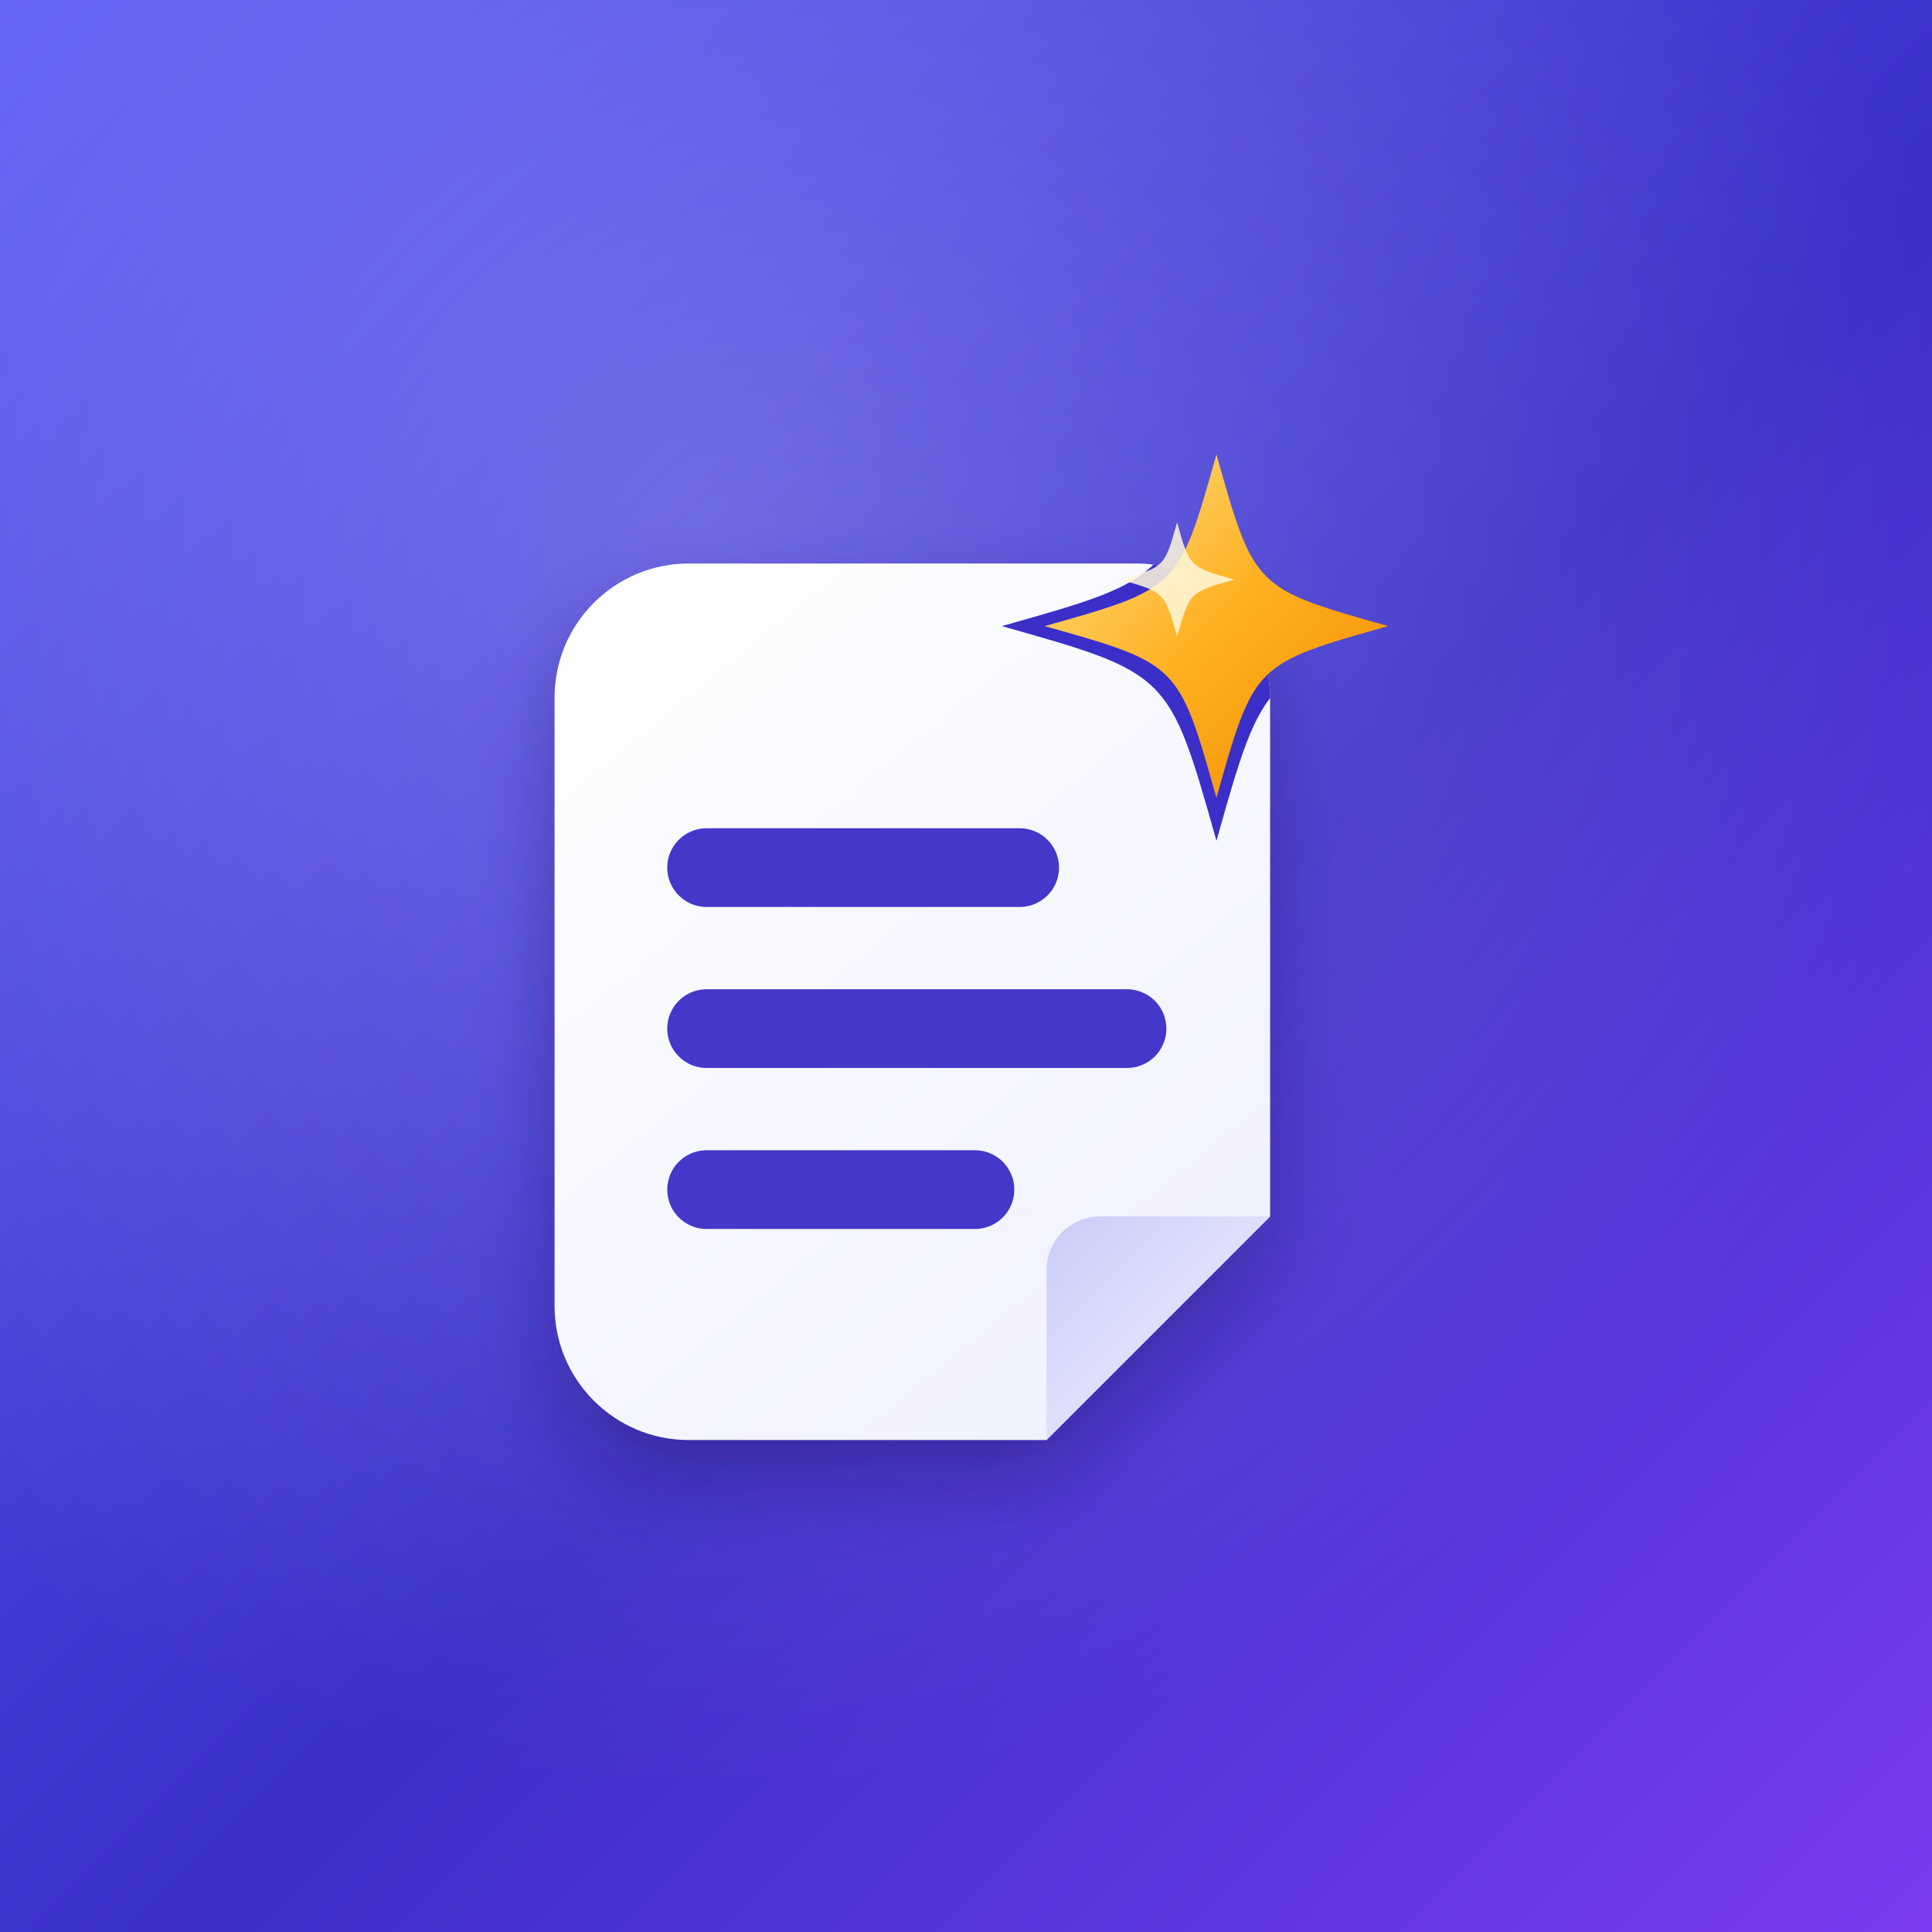
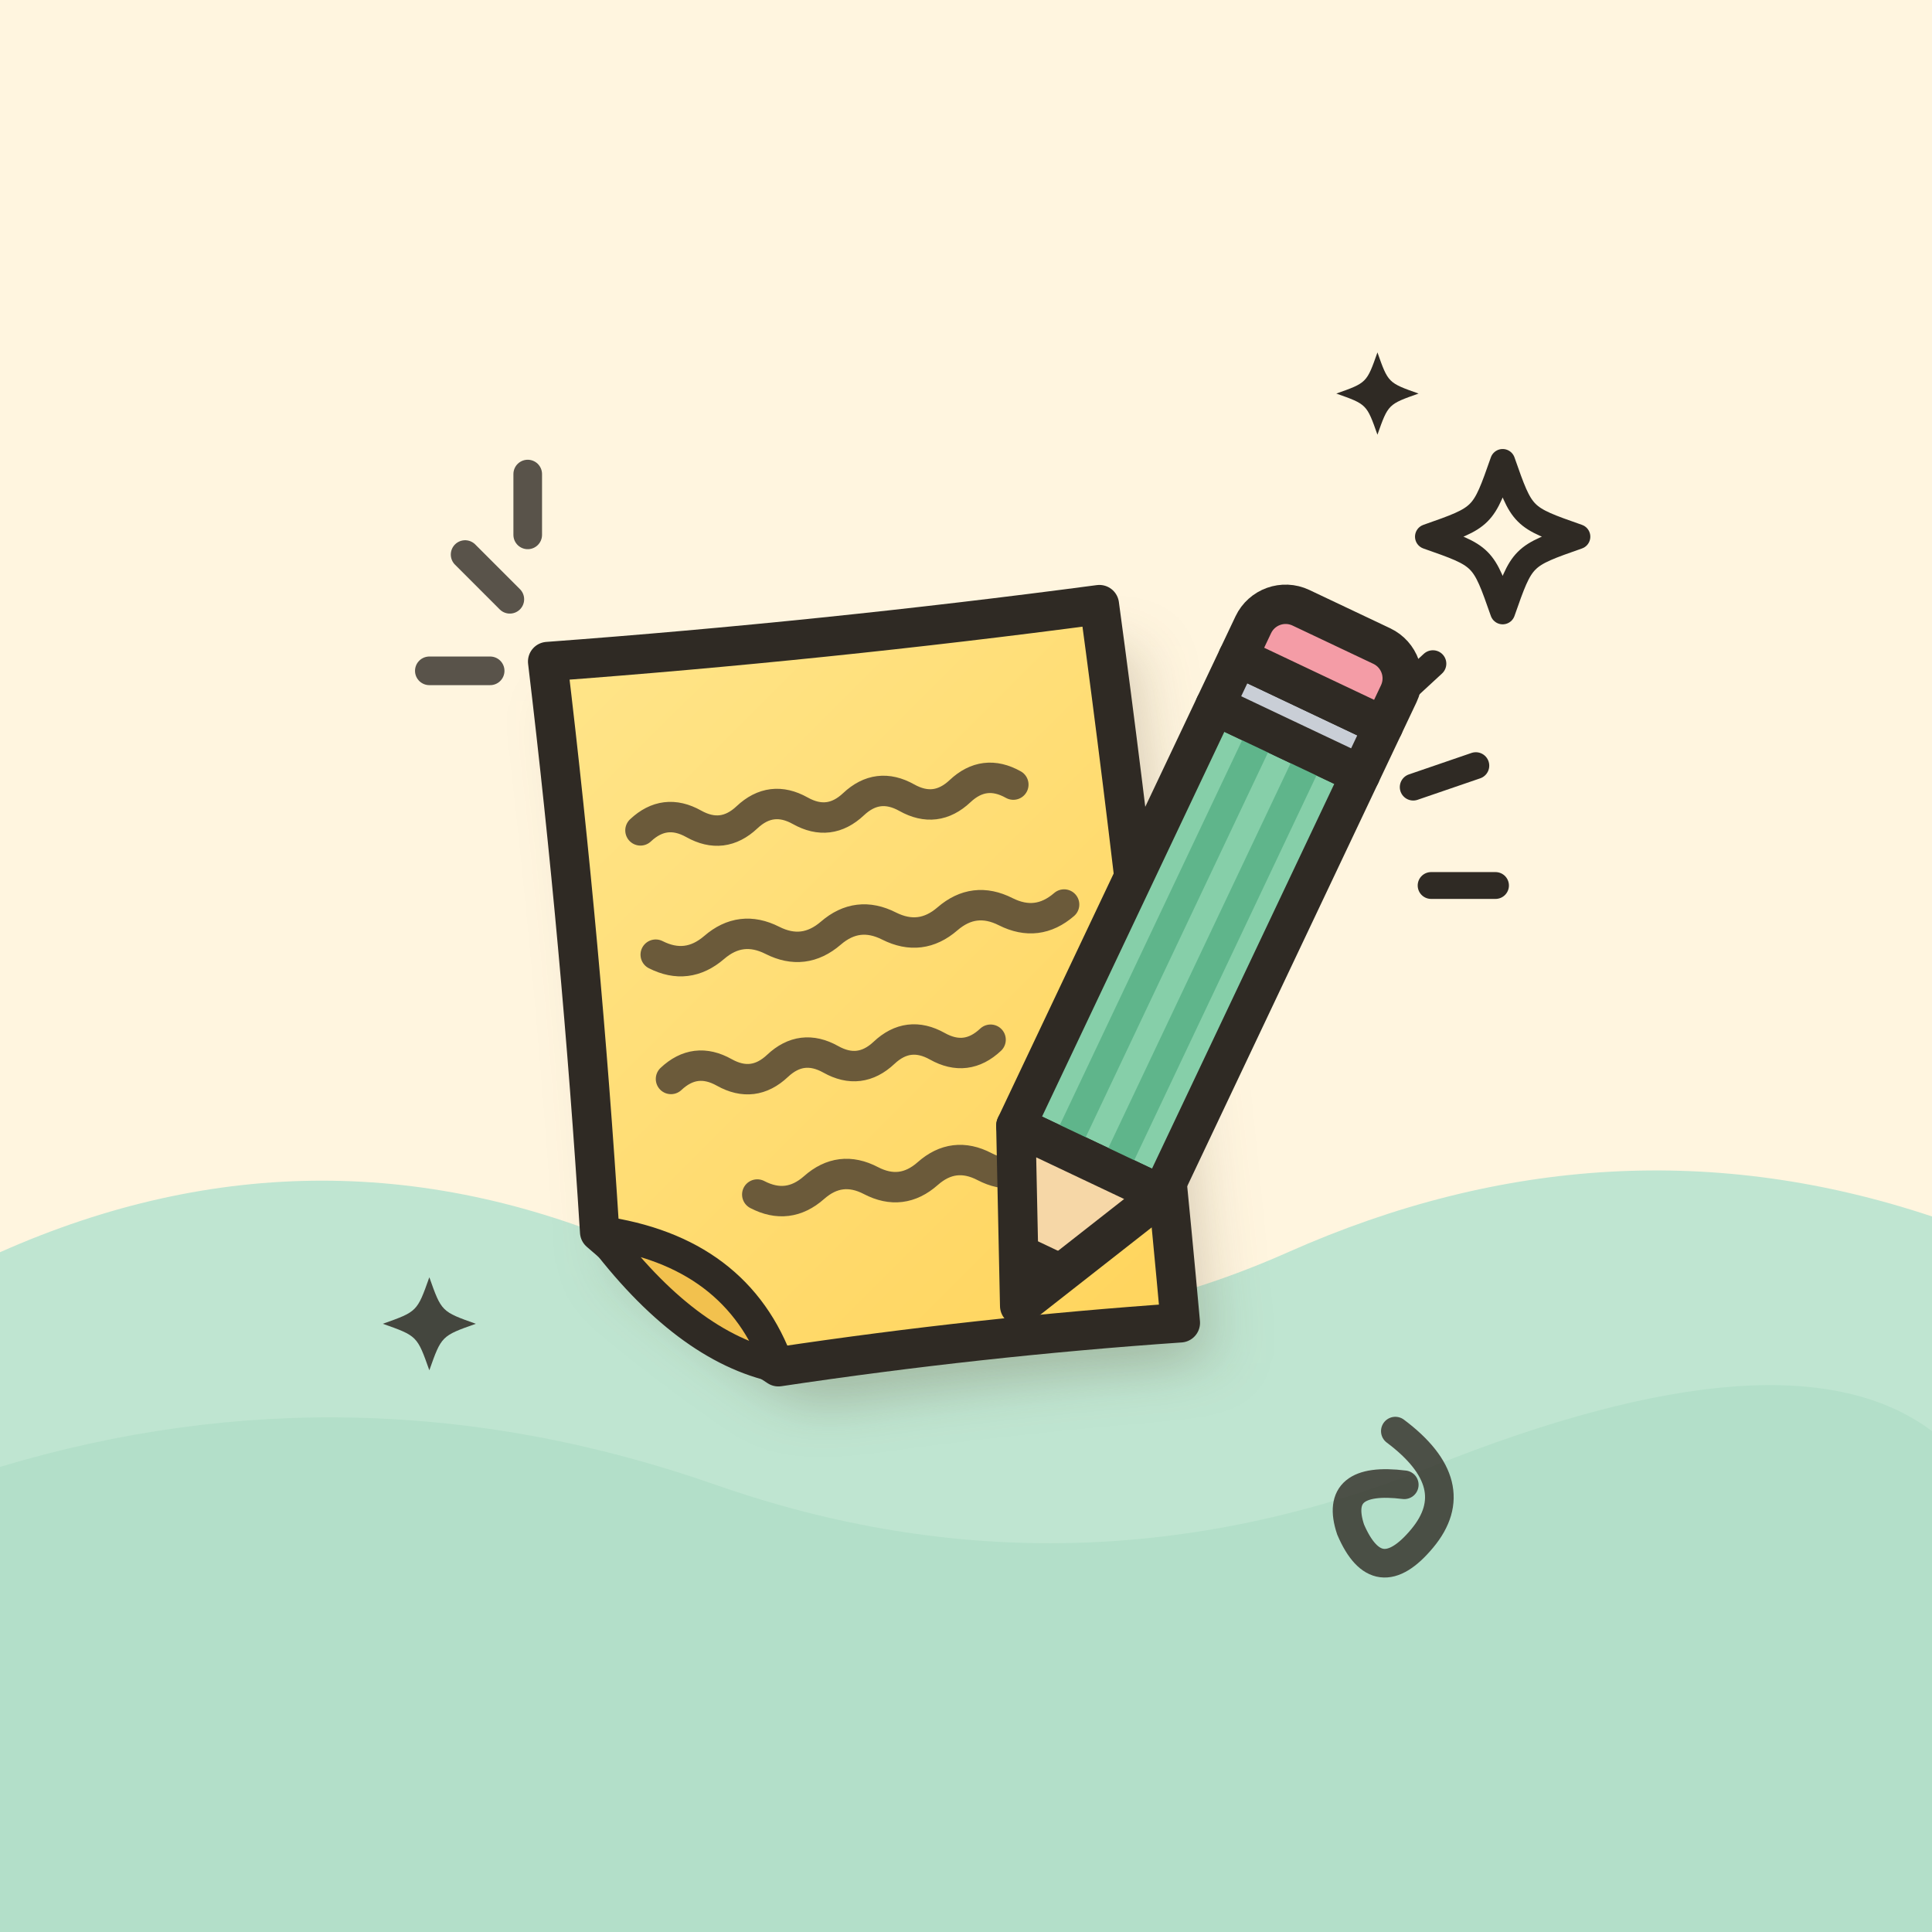
<svg xmlns="http://www.w3.org/2000/svg" viewBox="0 0 108 108" width="108" height="108">
  <defs>
-     <linearGradient id="bg" x1="0" y1="0" x2="108" y2="108" gradientUnits="userSpaceOnUse">
-       <stop offset="0" stop-color="#5B5BF7" />
-       <stop offset=".55" stop-color="#3A2FC9" />
-       <stop offset="1" stop-color="#7A3CF0" />
-     </linearGradient>
-     <radialGradient id="glow" cx="40" cy="30" r="70" gradientUnits="userSpaceOnUse">
-       <stop offset="0" stop-color="#FFFFFF" stop-opacity=".22" />
-       <stop offset="1" stop-color="#FFFFFF" stop-opacity="0" />
-     </radialGradient>
-     <linearGradient id="paper" x1="31" y1="31.5" x2="71" y2="80.5" gradientUnits="userSpaceOnUse">
-       <stop offset="0" stop-color="#FFFFFF" />
-       <stop offset="1" stop-color="#EEF0FF" />
-     </linearGradient>
-     <linearGradient id="fold" x1="58.5" y1="68.0" x2="71" y2="80.5" gradientUnits="userSpaceOnUse">
-       <stop offset="0" stop-color="#C9CCF7" />
-       <stop offset="1" stop-color="#F4F5FF" />
-     </linearGradient>
-     <linearGradient id="gold" x1="58.4" y1="25.4" x2="77.6" y2="44.6" gradientUnits="userSpaceOnUse">
-       <stop offset="0" stop-color="#FFE38A" />
-       <stop offset=".5" stop-color="#FFB020" />
-       <stop offset="1" stop-color="#F08A00" />
+     <linearGradient id="paper" x1="32" y1="35" x2="64" y2="76" gradientUnits="userSpaceOnUse">
+       <stop offset="0" stop-color="#FFE58A" />
+       <stop offset="1" stop-color="#FFD45C" />
    </linearGradient>
    <filter id="soft" x="-30%" y="-30%" width="160%" height="160%">
-       <feGaussianBlur stdDeviation="2.2" />
+       <feGaussianBlur stdDeviation="1.6" />
    </filter>
  </defs>
-   <rect width="108" height="108" fill="url(#bg)" />
-   <rect width="108" height="108" fill="url(#glow)" />
-   <path d="M38.5 31.5H63.5A7.5 7.5 0 0 1 71 39.0V68.0L58.5 80.5H38.5A7.5 7.5 0 0 1 31 73.0V39.0A7.5 7.5 0 0 1 38.5 31.5Z" transform="translate(0 2.2)" fill="#140B5C" opacity=".38" filter="url(#soft)" />
-   <path d="M38.5 31.5H63.5A7.5 7.5 0 0 1 71 39.0V68.0L58.5 80.5H38.5A7.5 7.5 0 0 1 31 73.0V39.0A7.5 7.5 0 0 1 38.5 31.5Z" fill="url(#paper)" />
-   <path d="M58.5 80.5V71.0a3 3 0 0 1 3-3H71Z" fill="url(#fold)" />
-   <g stroke="#4338CA" stroke-width="4.4" stroke-linecap="round" fill="none">
-     <path d="M39.5 48.5H57" />
-     <path d="M39.5 57.5H63" />
-     <path d="M39.5 66.5H54.5" />
+   <rect width="108" height="108" fill="#FFF5DF" />
+   <path d="M0 70Q18 62 36 70T72 70T108 68V108H0Z" fill="#BFE5D1" />
+   <path d="M0 82Q20 76 40 83T80 82T108 80V108H0Z" fill="#A9DBC2" opacity=".55" />
+   <g fill="none" stroke="#2F2A24" stroke-width="1.6" stroke-linecap="round" opacity=".8">
+     <path d="M26 31l2.5 2.5M24 37.5h3.4M29.5 26.5v3.4" />
+     <path d="M78 80q4 3 1.5 6t-4 -0.5q-1-3 3-2.5" />
  </g>
-   <clipPath id="onnote">
-     <path d="M38.5 31.5H63.5A7.5 7.5 0 0 1 71 39.0V68.0L58.5 80.5H38.5A7.5 7.5 0 0 1 31 73.0V39.0A7.5 7.5 0 0 1 38.5 31.5Z" />
-   </clipPath>
-   <path d="M68.00 23.00C70.64 32.36 70.64 32.36 80.00 35.00C70.64 37.64 70.64 37.64 68.00 47.00C65.36 37.64 65.36 37.64 56.00 35.00C65.36 32.36 65.36 32.36 68.00 23.00Z" fill="#3A2FC9" clip-path="url(#onnote)" />
-   <path d="M68.00 25.40C70.11 32.89 70.11 32.89 77.60 35.00C70.11 37.11 70.11 37.11 68.00 44.60C65.89 37.11 65.89 37.11 58.40 35.00C65.89 32.89 65.89 32.89 68.00 25.40Z" fill="url(#gold)" />
-   <path d="M65.80 29.20C66.50 31.70 66.50 31.70 69.00 32.40C66.50 33.10 66.50 33.10 65.80 35.60C65.10 33.10 65.10 33.10 62.60 32.40C65.10 31.70 65.10 31.70 65.80 29.20Z" fill="#FFF8DC" opacity=".85" />
+   <path d="M84.00 25.80C85.09 28.91 85.09 28.91 88.20 30.00C85.09 31.09 85.09 31.09 84.00 34.20C82.91 31.09 82.91 31.09 79.80 30.00C82.91 28.91 82.91 28.91 84.00 25.80Z" fill="none" stroke="#2F2A24" stroke-width="1.4" stroke-linejoin="round" />
+   <path d="M77.00 19.70C77.60 21.40 77.60 21.40 79.30 22.00C77.60 22.60 77.60 22.60 77.00 24.30C76.40 22.60 76.40 22.60 74.70 22.00C76.40 21.40 76.40 21.40 77.00 19.70Z" fill="#2F2A24" />
+   <path d="M24.00 71.40C24.68 73.32 24.68 73.32 26.60 74.00C24.68 74.68 24.68 74.68 24.00 76.60C23.32 74.68 23.32 74.68 21.40 74.00C23.32 73.32 23.32 73.32 24.00 71.40Z" fill="#2F2A24" opacity=".85" />
+   <g transform="rotate(-7 48.0 55.5)">
+     <path d="M33.00 35.00Q48.49 35.75 64.00 35.60Q64.25 55.80 63.60 76.00Q52.31 75.40 41.00 75.70Q36.19 71.67 32.00 67.00Q32.95 51.01 33.00 35.00Z" transform="translate(1.2 2.4)" fill="#5A4A2A" opacity=".28" filter="url(#soft)" />
+     <path d="M33.00 35.00Q48.49 35.75 64.00 35.60Q64.25 55.80 63.60 76.00Q52.31 75.40 41.00 75.70Q36.19 71.67 32.00 67.00Q32.95 51.01 33.00 35.00Z" fill="url(#paper)" stroke="#2F2A24" stroke-width="2.2" stroke-linejoin="round" />
+     <path d="M41.00 75.70Q39.50 69.00 32.00 67.00Q36.00 74.00 41.00 75.70Z" fill="#F2C14E" stroke="#2F2A24" stroke-width="1.8" stroke-linejoin="round" />
+     <g stroke="#6B5A3A" stroke-width="1.7" stroke-linecap="round" fill="none">
+       <path d="M37 45Q38.50 43.90 40.00 45Q41.50 46.10 43.00 45Q44.50 43.90 46.00 45Q47.50 46.10 49.00 45Q50.50 43.90 52.00 45Q53.50 46.10 55.00 45Q56.50 43.90 58.00 45" />
+       <path d="M37 52Q38.64 53.10 40.29 52Q41.93 50.90 43.57 52Q45.21 53.10 46.86 52Q48.50 50.90 50.14 52Q51.79 53.10 53.43 52Q55.07 50.90 56.71 52Q58.36 53.10 60.00 52" />
+       <path d="M37 59Q38.50 57.90 40.00 59Q41.50 60.10 43.00 59Q44.50 57.90 46.00 59Q47.50 60.10 49.00 59Q50.50 57.90 52.00 59Q53.50 60.10 55.00 59" />
+       <path d="M41 66Q42.60 67.10 44.20 66Q45.80 64.90 47.40 66Q49.00 67.10 50.60 66Q52.20 64.90 53.80 66Q55.40 67.10 57.00 66" />
+     </g>
+   </g>
+   <g transform="translate(57.0 73.0) rotate(-64.65)" stroke="#2F2A24" stroke-width="2.2" stroke-linejoin="round" stroke-linecap="round">
+     <path d="M9 -4.5H35V4.5H9Z" fill="#86CFA9" />
+     <path d="M9 -1.50H35" stroke="#5FB58B" stroke-width="1.6" fill="none" />
+     <path d="M9 1.50H35" stroke="#5FB58B" stroke-width="1.6" fill="none" />
+     <path d="M35 -4.5H38V4.5H35Z" fill="#C9CED6" />
+     <path d="M38 -4.5H40a2 2 0 0 1 2 2V2.5a2 2 0 0 1-2 2H38Z" fill="#F49CA6" />
+     <path d="M9 -4.5L0 0L9 4.5Z" fill="#F6D7A7" />
+     <path d="M3.2 -1.60L0 0L3.2 1.60Z" fill="#2F2A24" stroke-width="1" />
+   </g>
+   <g fill="none" stroke="#2F2A24" stroke-width="1.5" stroke-linecap="round">
+     <path d="M79 44l3.5-1.2M80 49.5h3.6M77.5 39.5l2.6-2.4" />
+   </g>
</svg>
